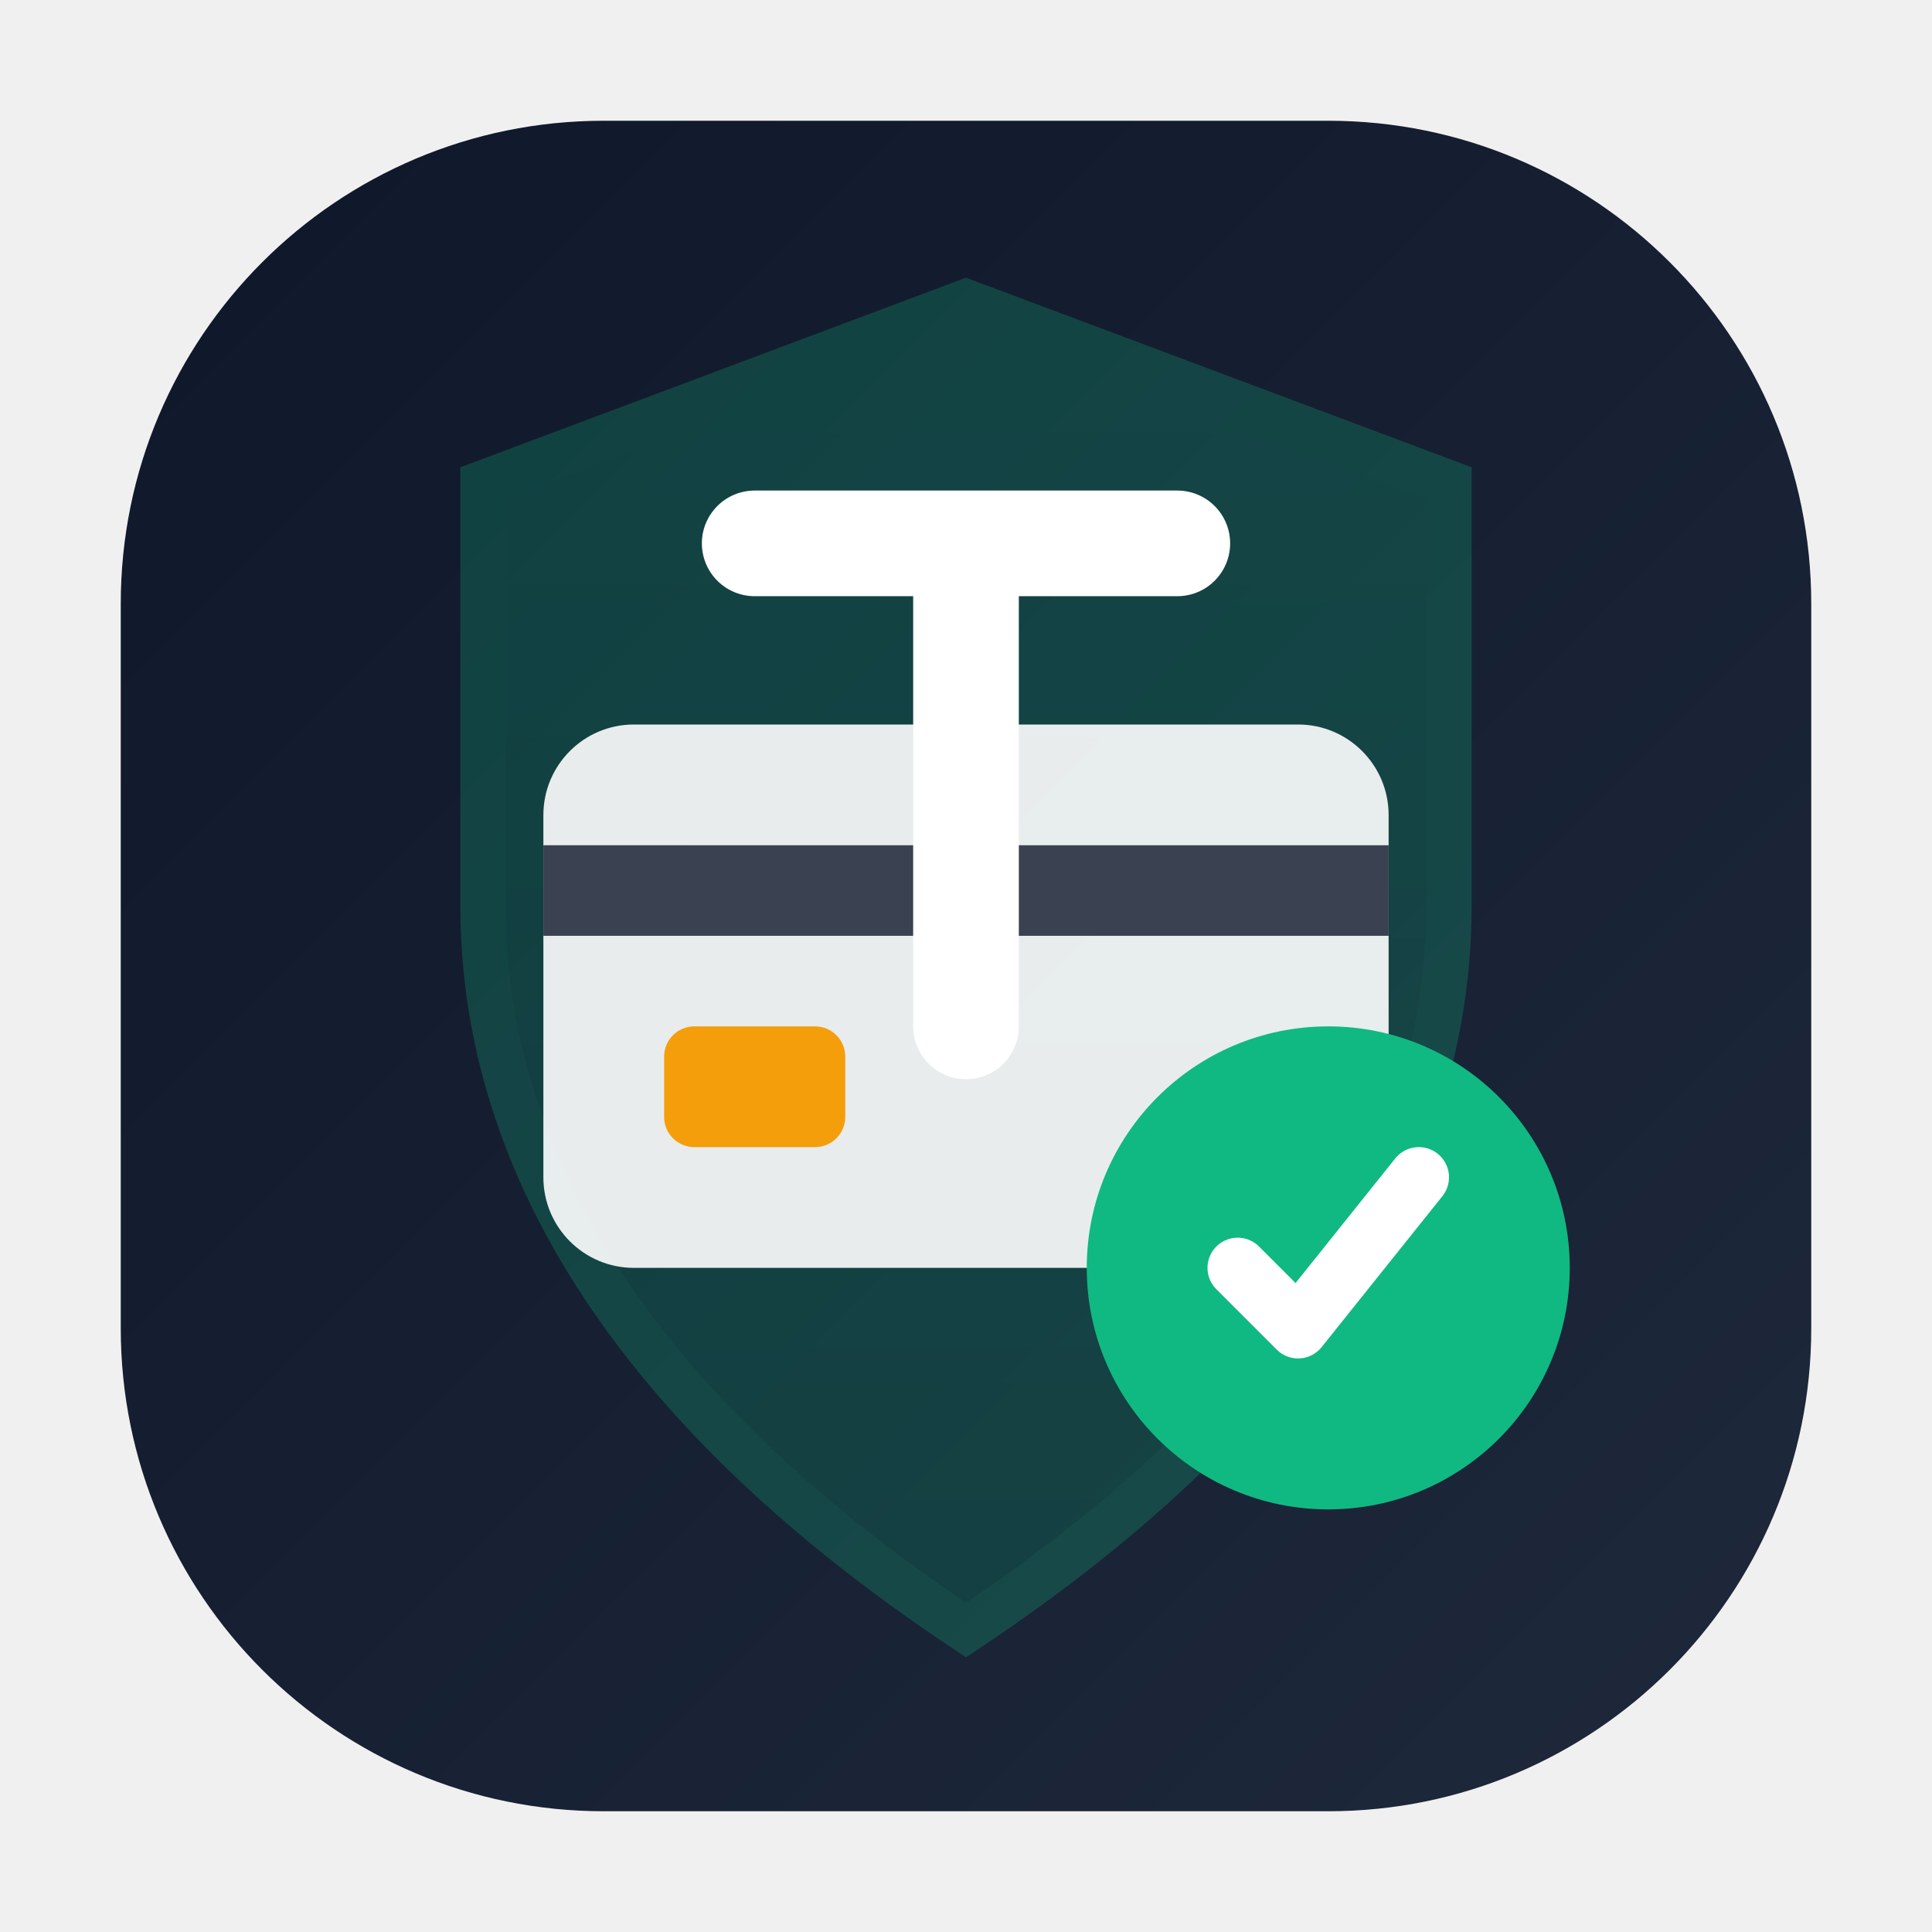
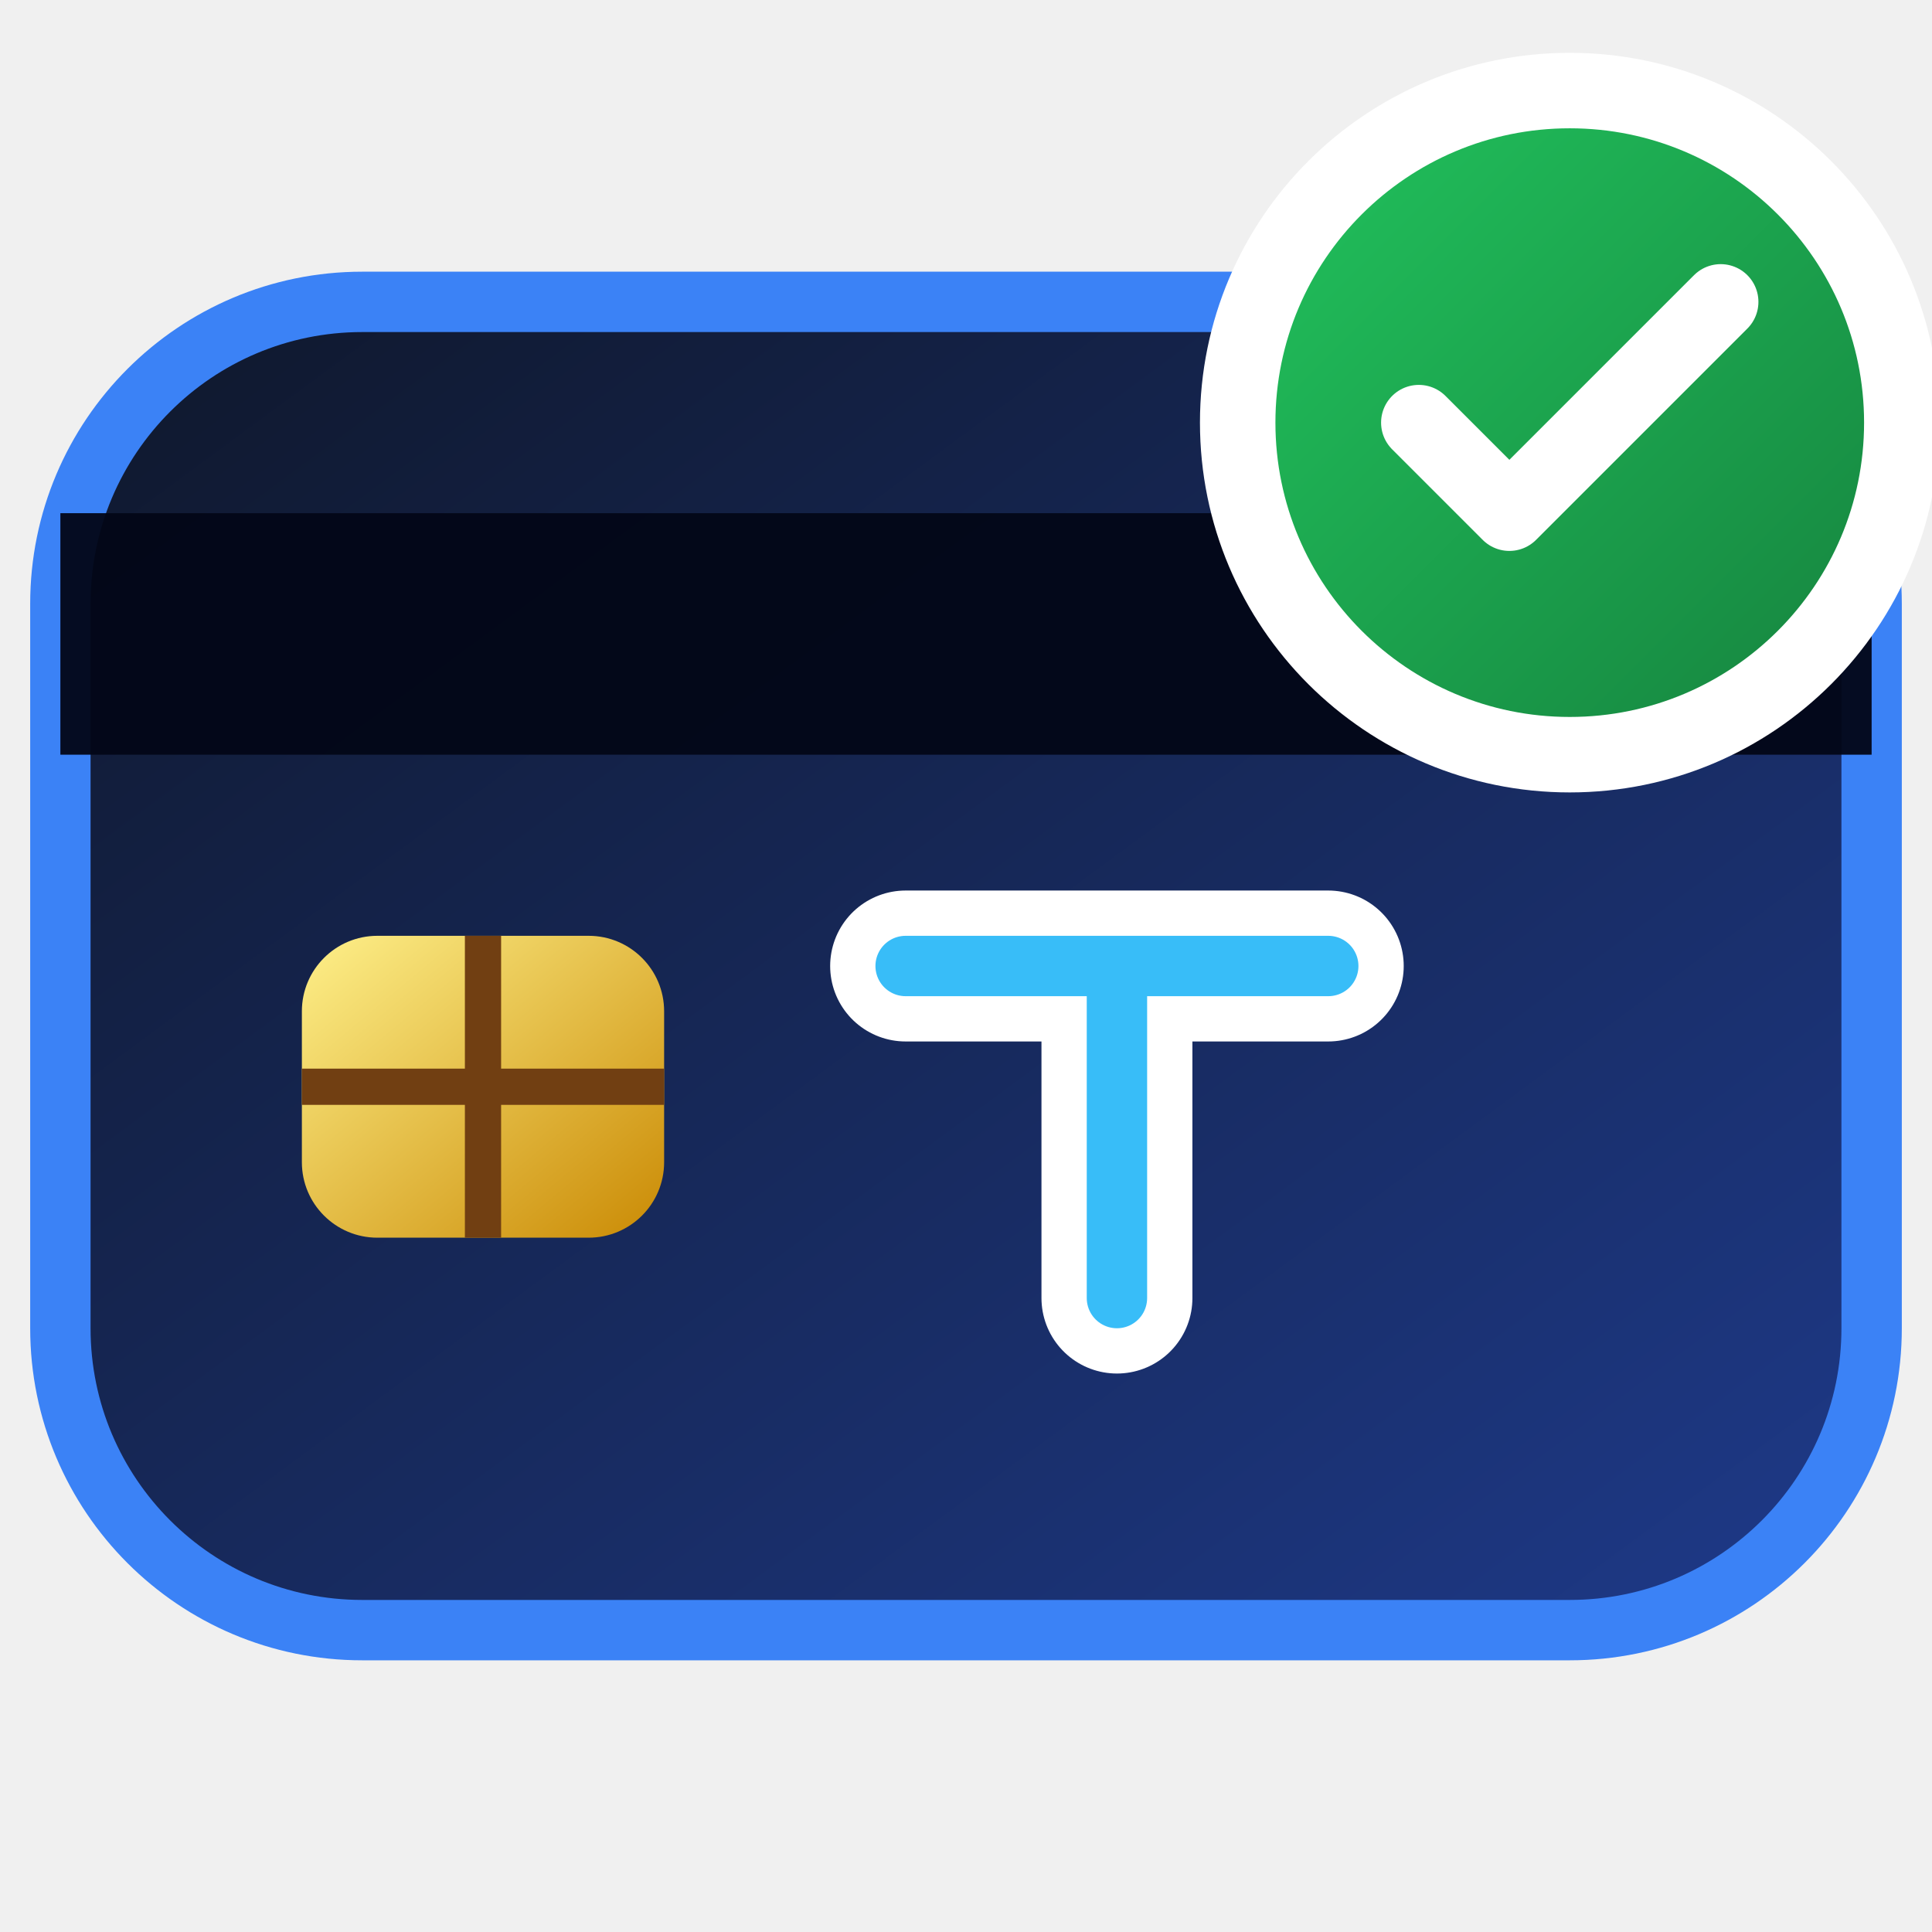
<svg xmlns="http://www.w3.org/2000/svg" viewBox="0 0 64 64" width="64" height="64">
  <defs>
-     <linearGradient id="bgGrad" x1="0%" y1="0%" x2="100%" y2="100%">
+     <linearGradient id="cardBg" x1="0%" y1="0%" x2="100%" y2="100%">
      <stop offset="0%" stop-color="#0f172a" />
-       <stop offset="100%" stop-color="#1e293b" />
+       <stop offset="100%" stop-color="#1e3a8a" />
    </linearGradient>
-     <linearGradient id="shieldGrad" x1="0%" y1="0%" x2="0%" y2="100%">
-       <stop offset="0%" stop-color="#10b981" />
-       <stop offset="100%" stop-color="#059669" />
+     <linearGradient id="goldChip" x1="0%" y1="0%" x2="100%" y2="100%">
+       <stop offset="0%" stop-color="#fef08a" />
+       <stop offset="100%" stop-color="#ca8a04" />
+     </linearGradient>
+     <linearGradient id="greenBadge" x1="0%" y1="0%" x2="100%" y2="100%">
+       <stop offset="0%" stop-color="#22c55e" />
+       <stop offset="100%" stop-color="#15803d" />
    </linearGradient>
  </defs>
-   <rect x="4" y="4" width="56" height="56" rx="16" fill="url(#bgGrad)" />
-   <path d="M32 10 L48 16 V30 C48 42 38 50 32 54 C26 50 16 42 16 30 V16 Z" fill="url(#shieldGrad)" opacity="0.25" stroke="#10b981" stroke-width="1.5" />
-   <rect x="18" y="24" width="28" height="18" rx="3" fill="#ffffff" opacity="0.9" />
-   <rect x="18" y="28" width="28" height="3" fill="#0f172a" opacity="0.8" />
-   <rect x="22" y="34" width="6" height="4" rx="1" fill="#f59e0b" />
-   <path d="M25 18 H39 M32 18 V34" stroke="#ffffff" stroke-width="3.5" stroke-linecap="round" />
-   <circle cx="44" cy="42" r="8" fill="#10b981" />
-   <path d="M41 42 L43 44 L47 39" stroke="#ffffff" stroke-width="2" fill="none" stroke-linecap="round" stroke-linejoin="round" />
+   <rect x="2" y="10" width="60" height="44" rx="10" fill="url(#cardBg)" stroke="#3b82f6" stroke-width="2" />
+   <rect x="2" y="17" width="60" height="8" fill="#020617" opacity="0.95" />
+   <rect x="10" y="31" width="12" height="10" rx="2.5" fill="url(#goldChip)" />
+   <line x1="16" y1="31" x2="16" y2="41" stroke="#713f12" stroke-width="1.2" />
+   <line x1="10" y1="36" x2="22" y2="36" stroke="#713f12" stroke-width="1.2" />
+   <path d="M30 32 H44 M37 32 V43" stroke="#ffffff" stroke-width="5" stroke-linecap="round" stroke-linejoin="round" />
+   <path d="M30 32 H44 M37 32 V43" stroke="#38bdf8" stroke-width="2" stroke-linecap="round" stroke-linejoin="round" />
+   <circle cx="52" cy="14" r="11" fill="url(#greenBadge)" stroke="#ffffff" stroke-width="2.5" />
+   <path d="M47 14 L50 17 L57 10" stroke="#ffffff" stroke-width="2.5" fill="none" stroke-linecap="round" stroke-linejoin="round" />
</svg>
